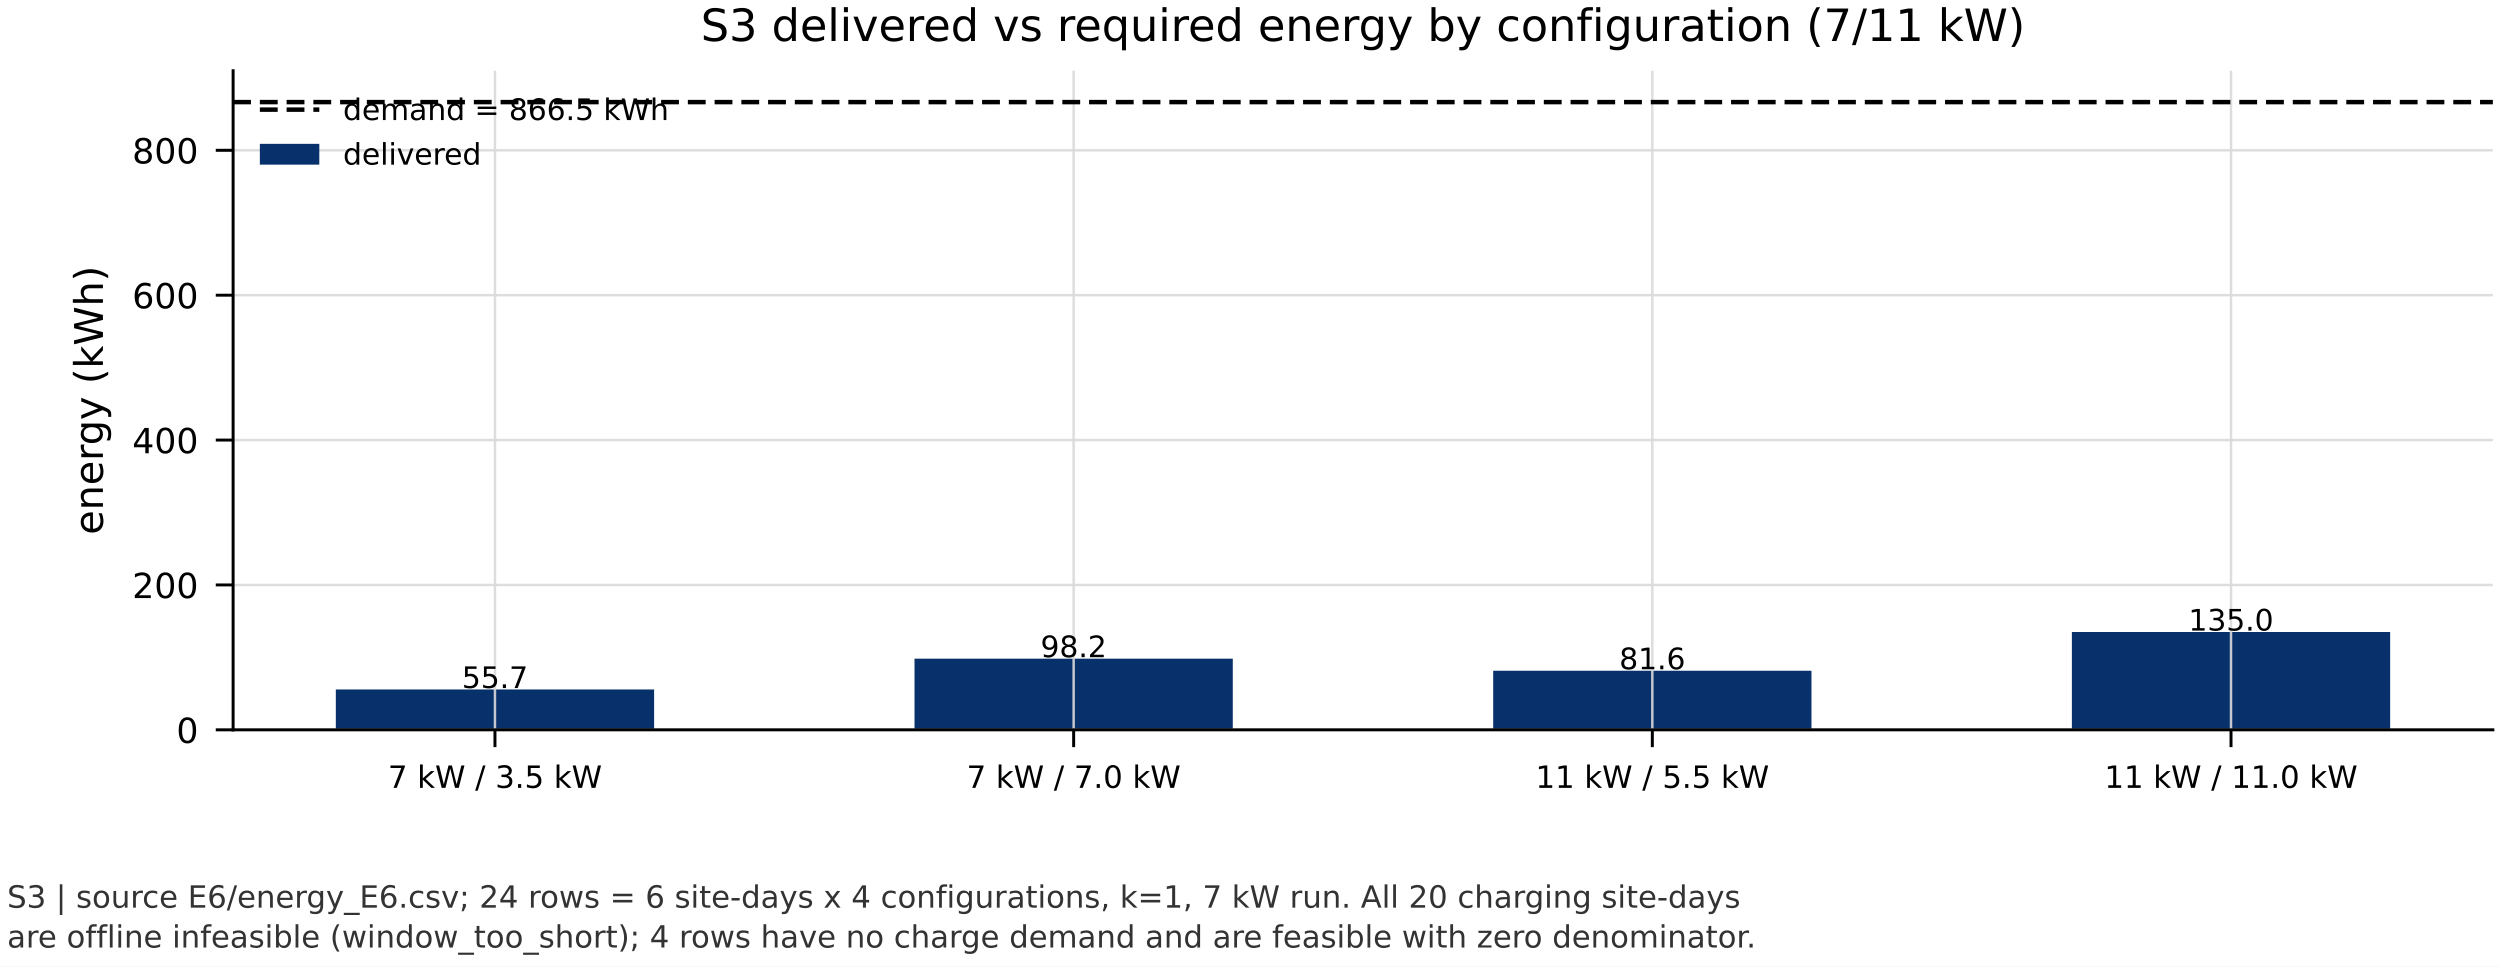
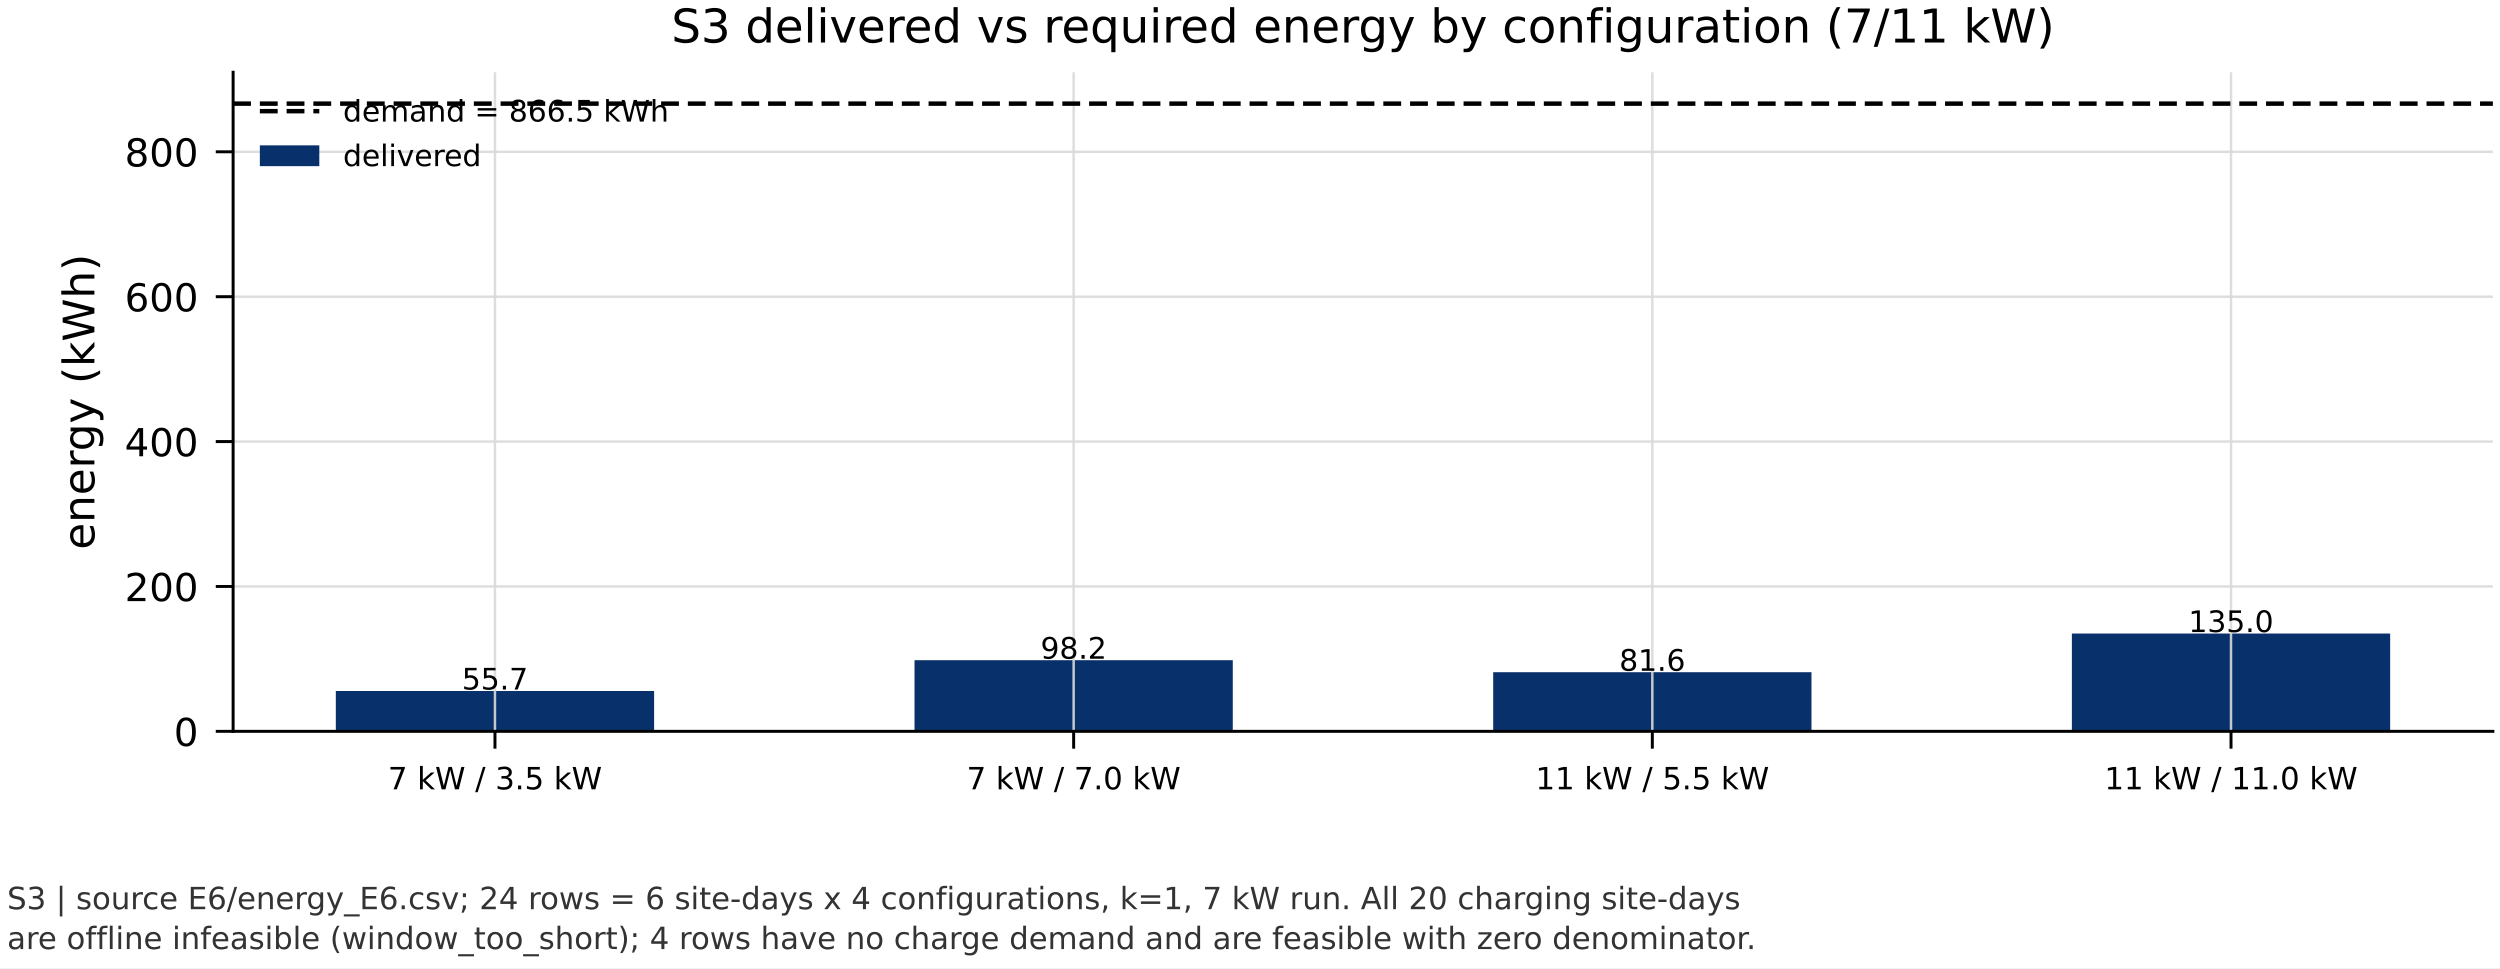
- <svg xmlns="http://www.w3.org/2000/svg" xmlns:xlink="http://www.w3.org/1999/xlink" width="504.691pt" height="195.135pt" viewBox="0 0 504.691 195.135" version="1.1">
+ <svg xmlns="http://www.w3.org/2000/svg" xmlns:xlink="http://www.w3.org/1999/xlink" width="504.691pt" height="195.439pt" viewBox="0 0 504.691 195.439" version="1.1">
  <defs>
    <style type="text/css">*{stroke-linejoin: round; stroke-linecap: butt}</style>
  </defs>
  <g id="figure_1">
    <g id="patch_1">
-       <path d="M 0 195.135  L 504.691 195.135  L 504.691 0  L 0 0  z " style="fill: #ffffff" />
+       <path d="M 0 195.439  L 504.691 195.439  L 504.691 0  L 0 0  z " style="fill: #ffffff" />
    </g>
    <g id="axes_1">
      <g id="patch_2">
-         <path d="M 47.059 147.335  L 503.251 147.335  L 503.251 14.279  L 47.059 14.279  z " style="fill: #ffffff" />
+         <path d="M 47.059 147.639  L 503.251 147.639  L 503.251 14.583  L 47.059 14.583  z " style="fill: #ffffff" />
      </g>
      <g id="patch_3">
-         <path d="M 67.795 147.335  L 132.048 147.335  L 132.048 139.192  L 67.795 139.192  z " clip-path="url(#p84990472c6)" style="fill: #08306b" />
+         <path d="M 67.795 147.639  L 132.048 147.639  L 132.048 139.496  L 67.795 139.496  z " clip-path="url(#pe69acf86fd)" style="fill: #08306b" />
      </g>
      <g id="patch_4">
-         <path d="M 184.618 147.335  L 248.87 147.335  L 248.87 132.971  L 184.618 132.971  z " clip-path="url(#p84990472c6)" style="fill: #08306b" />
+         <path d="M 184.618 147.639  L 248.87 147.639  L 248.87 133.275  L 184.618 133.275  z " clip-path="url(#pe69acf86fd)" style="fill: #08306b" />
      </g>
      <g id="patch_5">
-         <path d="M 301.44 147.335  L 365.693 147.335  L 365.693 135.402  L 301.44 135.402  z " clip-path="url(#p84990472c6)" style="fill: #08306b" />
+         <path d="M 301.44 147.639  L 365.693 147.639  L 365.693 135.706  L 301.44 135.706  z " clip-path="url(#pe69acf86fd)" style="fill: #08306b" />
      </g>
      <g id="patch_6">
-         <path d="M 418.263 147.335  L 482.515 147.335  L 482.515 127.592  L 418.263 127.592  z " clip-path="url(#p84990472c6)" style="fill: #08306b" />
+         <path d="M 418.263 147.639  L 482.515 147.639  L 482.515 127.896  L 418.263 127.896  z " clip-path="url(#pe69acf86fd)" style="fill: #08306b" />
      </g>
      <g id="matplotlib.axis_1">
        <g id="xtick_1">
          <g id="line2d_1">
-             <path d="M 99.921 147.335  L 99.921 14.279  " clip-path="url(#p84990472c6)" style="fill: none; stroke: #d9d9d9; stroke-opacity: 0.9; stroke-width: 0.5; stroke-linecap: square" />
+             <path d="M 99.921 147.639  L 99.921 14.583  " clip-path="url(#pe69acf86fd)" style="fill: none; stroke: #d9d9d9; stroke-opacity: 0.9; stroke-width: 0.5; stroke-linecap: square" />
          </g>
          <g id="line2d_2">
            <defs>
-               <path id="md7db23d40d" d="M 0 0  L 0 3.5  " style="stroke: #000000; stroke-width: 0.6" />
+               <path id="ma89efe6133" d="M 0 0  L 0 3.5  " style="stroke: #000000; stroke-width: 0.6" />
            </defs>
            <g>
-               <use xlink:href="#md7db23d40d" x="99.921" y="147.335" style="stroke: #000000; stroke-width: 0.6" />
+               <use xlink:href="#ma89efe6133" x="99.921" y="147.639" style="stroke: #000000; stroke-width: 0.6" />
            </g>
          </g>
          <g id="text_1">
-             <text style="font-size: 6.2px; font-family: 'DejaVu Sans'; text-anchor: middle" x="99.921" y="159.046" transform="rotate(-0 99.9214 159.0456)">7 kW / 3.5 kW</text>
+             <text style="font-size: 6.2px; font-family: 'DejaVu Sans'; text-anchor: middle" x="99.921" y="159.35" transform="rotate(-0 99.9214 159.3496)">7 kW / 3.5 kW</text>
          </g>
        </g>
        <g id="xtick_2">
          <g id="line2d_3">
-             <path d="M 216.744 147.335  L 216.744 14.279  " clip-path="url(#p84990472c6)" style="fill: none; stroke: #d9d9d9; stroke-opacity: 0.9; stroke-width: 0.5; stroke-linecap: square" />
+             <path d="M 216.744 147.639  L 216.744 14.583  " clip-path="url(#pe69acf86fd)" style="fill: none; stroke: #d9d9d9; stroke-opacity: 0.9; stroke-width: 0.5; stroke-linecap: square" />
          </g>
          <g id="line2d_4">
            <g>
-               <use xlink:href="#md7db23d40d" x="216.744" y="147.335" style="stroke: #000000; stroke-width: 0.6" />
+               <use xlink:href="#ma89efe6133" x="216.744" y="147.639" style="stroke: #000000; stroke-width: 0.6" />
            </g>
          </g>
          <g id="text_2">
-             <text style="font-size: 6.2px; font-family: 'DejaVu Sans'; text-anchor: middle" x="216.744" y="159.046" transform="rotate(-0 216.7439 159.0456)">7 kW / 7.0 kW</text>
+             <text style="font-size: 6.2px; font-family: 'DejaVu Sans'; text-anchor: middle" x="216.744" y="159.35" transform="rotate(-0 216.7439 159.3496)">7 kW / 7.0 kW</text>
          </g>
        </g>
        <g id="xtick_3">
          <g id="line2d_5">
-             <path d="M 333.566 147.335  L 333.566 14.279  " clip-path="url(#p84990472c6)" style="fill: none; stroke: #d9d9d9; stroke-opacity: 0.9; stroke-width: 0.5; stroke-linecap: square" />
+             <path d="M 333.566 147.639  L 333.566 14.583  " clip-path="url(#pe69acf86fd)" style="fill: none; stroke: #d9d9d9; stroke-opacity: 0.9; stroke-width: 0.5; stroke-linecap: square" />
          </g>
          <g id="line2d_6">
            <g>
-               <use xlink:href="#md7db23d40d" x="333.566" y="147.335" style="stroke: #000000; stroke-width: 0.6" />
+               <use xlink:href="#ma89efe6133" x="333.566" y="147.639" style="stroke: #000000; stroke-width: 0.6" />
            </g>
          </g>
          <g id="text_3">
-             <text style="font-size: 6.2px; font-family: 'DejaVu Sans'; text-anchor: middle" x="333.566" y="159.046" transform="rotate(-0 333.5665 159.0456)">11 kW / 5.5 kW</text>
+             <text style="font-size: 6.2px; font-family: 'DejaVu Sans'; text-anchor: middle" x="333.566" y="159.35" transform="rotate(-0 333.5665 159.3496)">11 kW / 5.5 kW</text>
          </g>
        </g>
        <g id="xtick_4">
          <g id="line2d_7">
-             <path d="M 450.389 147.335  L 450.389 14.279  " clip-path="url(#p84990472c6)" style="fill: none; stroke: #d9d9d9; stroke-opacity: 0.9; stroke-width: 0.5; stroke-linecap: square" />
+             <path d="M 450.389 147.639  L 450.389 14.583  " clip-path="url(#pe69acf86fd)" style="fill: none; stroke: #d9d9d9; stroke-opacity: 0.9; stroke-width: 0.5; stroke-linecap: square" />
          </g>
          <g id="line2d_8">
            <g>
-               <use xlink:href="#md7db23d40d" x="450.389" y="147.335" style="stroke: #000000; stroke-width: 0.6" />
+               <use xlink:href="#ma89efe6133" x="450.389" y="147.639" style="stroke: #000000; stroke-width: 0.6" />
            </g>
          </g>
          <g id="text_4">
-             <text style="font-size: 6.2px; font-family: 'DejaVu Sans'; text-anchor: middle" x="450.389" y="159.046" transform="rotate(-0 450.389 159.0456)">11 kW / 11.0 kW</text>
+             <text style="font-size: 6.2px; font-family: 'DejaVu Sans'; text-anchor: middle" x="450.389" y="159.35" transform="rotate(-0 450.389 159.3496)">11 kW / 11.0 kW</text>
          </g>
        </g>
      </g>
      <g id="matplotlib.axis_2">
        <g id="ytick_1">
          <g id="line2d_9">
-             <path d="M 47.059 147.335  L 503.251 147.335  " clip-path="url(#p84990472c6)" style="fill: none; stroke: #d9d9d9; stroke-opacity: 0.9; stroke-width: 0.5; stroke-linecap: square" />
+             <path d="M 47.059 147.639  L 503.251 147.639  " clip-path="url(#pe69acf86fd)" style="fill: none; stroke: #d9d9d9; stroke-opacity: 0.9; stroke-width: 0.5; stroke-linecap: square" />
          </g>
          <g id="line2d_10">
            <defs>
-               <path id="mcafb6d8ea3" d="M 0 0  L -3.5 0  " style="stroke: #000000; stroke-width: 0.6" />
+               <path id="m6444542108" d="M 0 0  L -3.5 0  " style="stroke: #000000; stroke-width: 0.6" />
            </defs>
            <g>
-               <use xlink:href="#mcafb6d8ea3" x="47.059" y="147.335" style="stroke: #000000; stroke-width: 0.6" />
+               <use xlink:href="#m6444542108" x="47.059" y="147.639" style="stroke: #000000; stroke-width: 0.6" />
            </g>
          </g>
          <g id="text_5">
-             <text style="font-size: 7px; font-family: 'DejaVu Sans'; text-anchor: end" x="40.059" y="149.994" transform="rotate(-0 40.0592 149.9938)">0</text>
+             <text style="font-size: 7.8px; font-family: 'DejaVu Sans'; text-anchor: end" x="40.059" y="150.602" transform="rotate(-0 40.0592 150.6016)">0</text>
          </g>
        </g>
        <g id="ytick_2">
          <g id="line2d_11">
-             <path d="M 47.059 118.087  L 503.251 118.087  " clip-path="url(#p84990472c6)" style="fill: none; stroke: #d9d9d9; stroke-opacity: 0.9; stroke-width: 0.5; stroke-linecap: square" />
+             <path d="M 47.059 118.391  L 503.251 118.391  " clip-path="url(#pe69acf86fd)" style="fill: none; stroke: #d9d9d9; stroke-opacity: 0.9; stroke-width: 0.5; stroke-linecap: square" />
          </g>
          <g id="line2d_12">
            <g>
-               <use xlink:href="#mcafb6d8ea3" x="47.059" y="118.087" style="stroke: #000000; stroke-width: 0.6" />
+               <use xlink:href="#m6444542108" x="47.059" y="118.391" style="stroke: #000000; stroke-width: 0.6" />
            </g>
          </g>
          <g id="text_6">
-             <text style="font-size: 7px; font-family: 'DejaVu Sans'; text-anchor: end" x="40.059" y="120.746" transform="rotate(-0 40.0592 120.7459)">200</text>
+             <text style="font-size: 7.8px; font-family: 'DejaVu Sans'; text-anchor: end" x="40.059" y="121.354" transform="rotate(-0 40.0592 121.3538)">200</text>
          </g>
        </g>
        <g id="ytick_3">
          <g id="line2d_13">
-             <path d="M 47.059 88.839  L 503.251 88.839  " clip-path="url(#p84990472c6)" style="fill: none; stroke: #d9d9d9; stroke-opacity: 0.9; stroke-width: 0.5; stroke-linecap: square" />
+             <path d="M 47.059 89.143  L 503.251 89.143  " clip-path="url(#pe69acf86fd)" style="fill: none; stroke: #d9d9d9; stroke-opacity: 0.9; stroke-width: 0.5; stroke-linecap: square" />
          </g>
          <g id="line2d_14">
            <g>
-               <use xlink:href="#mcafb6d8ea3" x="47.059" y="88.839" style="stroke: #000000; stroke-width: 0.6" />
+               <use xlink:href="#m6444542108" x="47.059" y="89.143" style="stroke: #000000; stroke-width: 0.6" />
            </g>
          </g>
          <g id="text_7">
-             <text style="font-size: 7px; font-family: 'DejaVu Sans'; text-anchor: end" x="40.059" y="91.498" transform="rotate(-0 40.0592 91.49806)">400</text>
+             <text style="font-size: 7.8px; font-family: 'DejaVu Sans'; text-anchor: end" x="40.059" y="92.106" transform="rotate(-0 40.0592 92.1059)">400</text>
          </g>
        </g>
        <g id="ytick_4">
          <g id="line2d_15">
-             <path d="M 47.059 59.591  L 503.251 59.591  " clip-path="url(#p84990472c6)" style="fill: none; stroke: #d9d9d9; stroke-opacity: 0.9; stroke-width: 0.5; stroke-linecap: square" />
+             <path d="M 47.059 59.895  L 503.251 59.895  " clip-path="url(#pe69acf86fd)" style="fill: none; stroke: #d9d9d9; stroke-opacity: 0.9; stroke-width: 0.5; stroke-linecap: square" />
          </g>
          <g id="line2d_16">
            <g>
-               <use xlink:href="#mcafb6d8ea3" x="47.059" y="59.591" style="stroke: #000000; stroke-width: 0.6" />
+               <use xlink:href="#m6444542108" x="47.059" y="59.895" style="stroke: #000000; stroke-width: 0.6" />
            </g>
          </g>
          <g id="text_8">
-             <text style="font-size: 7px; font-family: 'DejaVu Sans'; text-anchor: end" x="40.059" y="62.25" transform="rotate(-0 40.0592 62.2502)">600</text>
+             <text style="font-size: 7.8px; font-family: 'DejaVu Sans'; text-anchor: end" x="40.059" y="62.858" transform="rotate(-0 40.0592 62.85804)">600</text>
          </g>
        </g>
        <g id="ytick_5">
          <g id="line2d_17">
-             <path d="M 47.059 30.343  L 503.251 30.343  " clip-path="url(#p84990472c6)" style="fill: none; stroke: #d9d9d9; stroke-opacity: 0.9; stroke-width: 0.5; stroke-linecap: square" />
+             <path d="M 47.059 30.647  L 503.251 30.647  " clip-path="url(#pe69acf86fd)" style="fill: none; stroke: #d9d9d9; stroke-opacity: 0.9; stroke-width: 0.5; stroke-linecap: square" />
          </g>
          <g id="line2d_18">
            <g>
-               <use xlink:href="#mcafb6d8ea3" x="47.059" y="30.343" style="stroke: #000000; stroke-width: 0.6" />
+               <use xlink:href="#m6444542108" x="47.059" y="30.647" style="stroke: #000000; stroke-width: 0.6" />
            </g>
          </g>
          <g id="text_9">
-             <text style="font-size: 7px; font-family: 'DejaVu Sans'; text-anchor: end" x="40.059" y="33.002" transform="rotate(-0 40.0592 33.00234)">800</text>
+             <text style="font-size: 7.8px; font-family: 'DejaVu Sans'; text-anchor: end" x="40.059" y="33.61" transform="rotate(-0 40.0592 33.61019)">800</text>
          </g>
        </g>
        <g id="text_10">
-           <text style="font-size: 8px; font-family: 'DejaVu Sans'; text-anchor: middle" x="20.776" y="80.807" transform="rotate(-90 20.77607 80.80659)">energy (kWh)</text>
+           <text style="font-size: 8.8px; font-family: 'DejaVu Sans'; text-anchor: middle" x="19.057" y="81.111" transform="rotate(-90 19.05689 81.11053)">energy (kWh)</text>
        </g>
      </g>
      <g id="line2d_19">
-         <path d="M 47.059 20.615  L 503.251 20.615  " clip-path="url(#p84990472c6)" style="fill: none; stroke-dasharray: 3.6,1.8; stroke-dashoffset: 0; stroke: #000000; stroke-width: 0.9" />
+         <path d="M 47.059 20.919  L 503.251 20.919  " clip-path="url(#pe69acf86fd)" style="fill: none; stroke-dasharray: 3.6,1.8; stroke-dashoffset: 0; stroke: #000000; stroke-width: 0.9" />
      </g>
      <g id="patch_7">
-         <path d="M 47.059 147.335  L 47.059 14.279  " style="fill: none; stroke: #000000; stroke-width: 0.6; stroke-linejoin: miter; stroke-linecap: square" />
+         <path d="M 47.059 147.639  L 47.059 14.583  " style="fill: none; stroke: #000000; stroke-width: 0.6; stroke-linejoin: miter; stroke-linecap: square" />
      </g>
      <g id="patch_8">
-         <path d="M 47.059 147.335  L 503.251 147.335  " style="fill: none; stroke: #000000; stroke-width: 0.6; stroke-linejoin: miter; stroke-linecap: square" />
+         <path d="M 47.059 147.639  L 503.251 147.639  " style="fill: none; stroke: #000000; stroke-width: 0.6; stroke-linejoin: miter; stroke-linecap: square" />
      </g>
      <g id="text_11">
-         <text style="font-size: 6px; font-family: 'DejaVu Sans'; text-anchor: middle" x="99.921" y="138.899" transform="rotate(-0 99.9214 138.8993)">55.7</text>
+         <text style="font-size: 6px; font-family: 'DejaVu Sans'; text-anchor: middle" x="99.921" y="139.203" transform="rotate(-0 99.9214 139.2033)">55.7</text>
      </g>
      <g id="text_12">
-         <text style="font-size: 6px; font-family: 'DejaVu Sans'; text-anchor: middle" x="216.744" y="132.679" transform="rotate(-0 216.7439 132.6786)">98.2</text>
+         <text style="font-size: 6px; font-family: 'DejaVu Sans'; text-anchor: middle" x="216.744" y="132.982" transform="rotate(-0 216.7439 132.9825)">98.2</text>
      </g>
      <g id="text_13">
-         <text style="font-size: 6px; font-family: 'DejaVu Sans'; text-anchor: middle" x="333.566" y="135.11" transform="rotate(-0 333.5665 135.1095)">81.6</text>
+         <text style="font-size: 6px; font-family: 'DejaVu Sans'; text-anchor: middle" x="333.566" y="135.413" transform="rotate(-0 333.5665 135.4135)">81.6</text>
      </g>
      <g id="text_14">
-         <text style="font-size: 6px; font-family: 'DejaVu Sans'; text-anchor: middle" x="450.389" y="127.3" transform="rotate(-0 450.389 127.2999)">135.0</text>
+         <text style="font-size: 6px; font-family: 'DejaVu Sans'; text-anchor: middle" x="450.389" y="127.604" transform="rotate(-0 450.389 127.6039)">135.0</text>
      </g>
      <g id="text_15">
-         <text style="font-size: 9px; font-family: 'DejaVu Sans'; text-anchor: middle" x="275.155" y="8.279" transform="rotate(-0 275.1552 8.278594)">S3 delivered vs required energy by configuration (7/11 kW)</text>
+         <text style="font-size: 9.4px; font-family: 'DejaVu Sans'; text-anchor: middle" x="275.155" y="8.583" transform="rotate(-0 275.1552 8.582531)">S3 delivered vs required energy by configuration (7/11 kW)</text>
      </g>
      <g id="legend_1">
        <g id="line2d_20">
-           <path d="M 52.459 22.138  L 58.459 22.138  L 64.459 22.138  " style="fill: none; stroke-dasharray: 3.6,1.8; stroke-dashoffset: 0; stroke: #000000; stroke-width: 0.9" />
+           <path d="M 52.459 22.442  L 58.459 22.442  L 64.459 22.442  " style="fill: none; stroke-dasharray: 3.6,1.8; stroke-dashoffset: 0; stroke: #000000; stroke-width: 0.9" />
        </g>
        <g id="text_16">
-           <text style="font-size: 6px; font-family: 'DejaVu Sans'; text-anchor: start" x="69.259" y="24.238" transform="rotate(-0 69.2592 24.23766)">demand = 866.5 kWh</text>
+           <text style="font-size: 6px; font-family: 'DejaVu Sans'; text-anchor: start" x="69.259" y="24.542" transform="rotate(-0 69.2592 24.54159)">demand = 866.5 kWh</text>
        </g>
        <g id="patch_9">
-           <path d="M 52.459 33.238  L 64.459 33.238  L 64.459 29.038  L 52.459 29.038  z " style="fill: #08306b" />
+           <path d="M 52.459 33.542  L 64.459 33.542  L 64.459 29.342  L 52.459 29.342  z " style="fill: #08306b" />
        </g>
        <g id="text_17">
-           <text style="font-size: 6px; font-family: 'DejaVu Sans'; text-anchor: start" x="69.259" y="33.238" transform="rotate(-0 69.2592 33.23812)">delivered</text>
+           <text style="font-size: 6px; font-family: 'DejaVu Sans'; text-anchor: start" x="69.259" y="33.542" transform="rotate(-0 69.2592 33.54206)">delivered</text>
        </g>
      </g>
    </g>
    <g id="text_18">
-       <text style="font-size: 6.2px; font-family: 'DejaVu Sans'; fill: #333333" transform="translate(1.44 183.2428)">S3 | source E6/energy_E6.csv; 24 rows = 6 site-days x 4 configurations, k=1, 7 kW run. All 20 charging site-days</text>
-       <text style="font-size: 6.2px; font-family: 'DejaVu Sans'; fill: #333333" transform="translate(1.44 191.2892)">are offline infeasible (window_too_short); 4 rows have no charge demand and are feasible with zero denominator.</text>
+       <text style="font-size: 6.2px; font-family: 'DejaVu Sans'; fill: #333333" transform="translate(1.44 183.5467)">S3 | source E6/energy_E6.csv; 24 rows = 6 site-days x 4 configurations, k=1, 7 kW run. All 20 charging site-days</text>
+       <text style="font-size: 6.2px; font-family: 'DejaVu Sans'; fill: #333333" transform="translate(1.44 191.5931)">are offline infeasible (window_too_short); 4 rows have no charge demand and are feasible with zero denominator.</text>
    </g>
  </g>
  <defs>
-     <clipPath id="p84990472c6">
-       <rect x="47.059" y="14.279" width="456.192" height="133.056" />
+     <clipPath id="pe69acf86fd">
+       <rect x="47.059" y="14.583" width="456.192" height="133.056" />
    </clipPath>
  </defs>
</svg>
